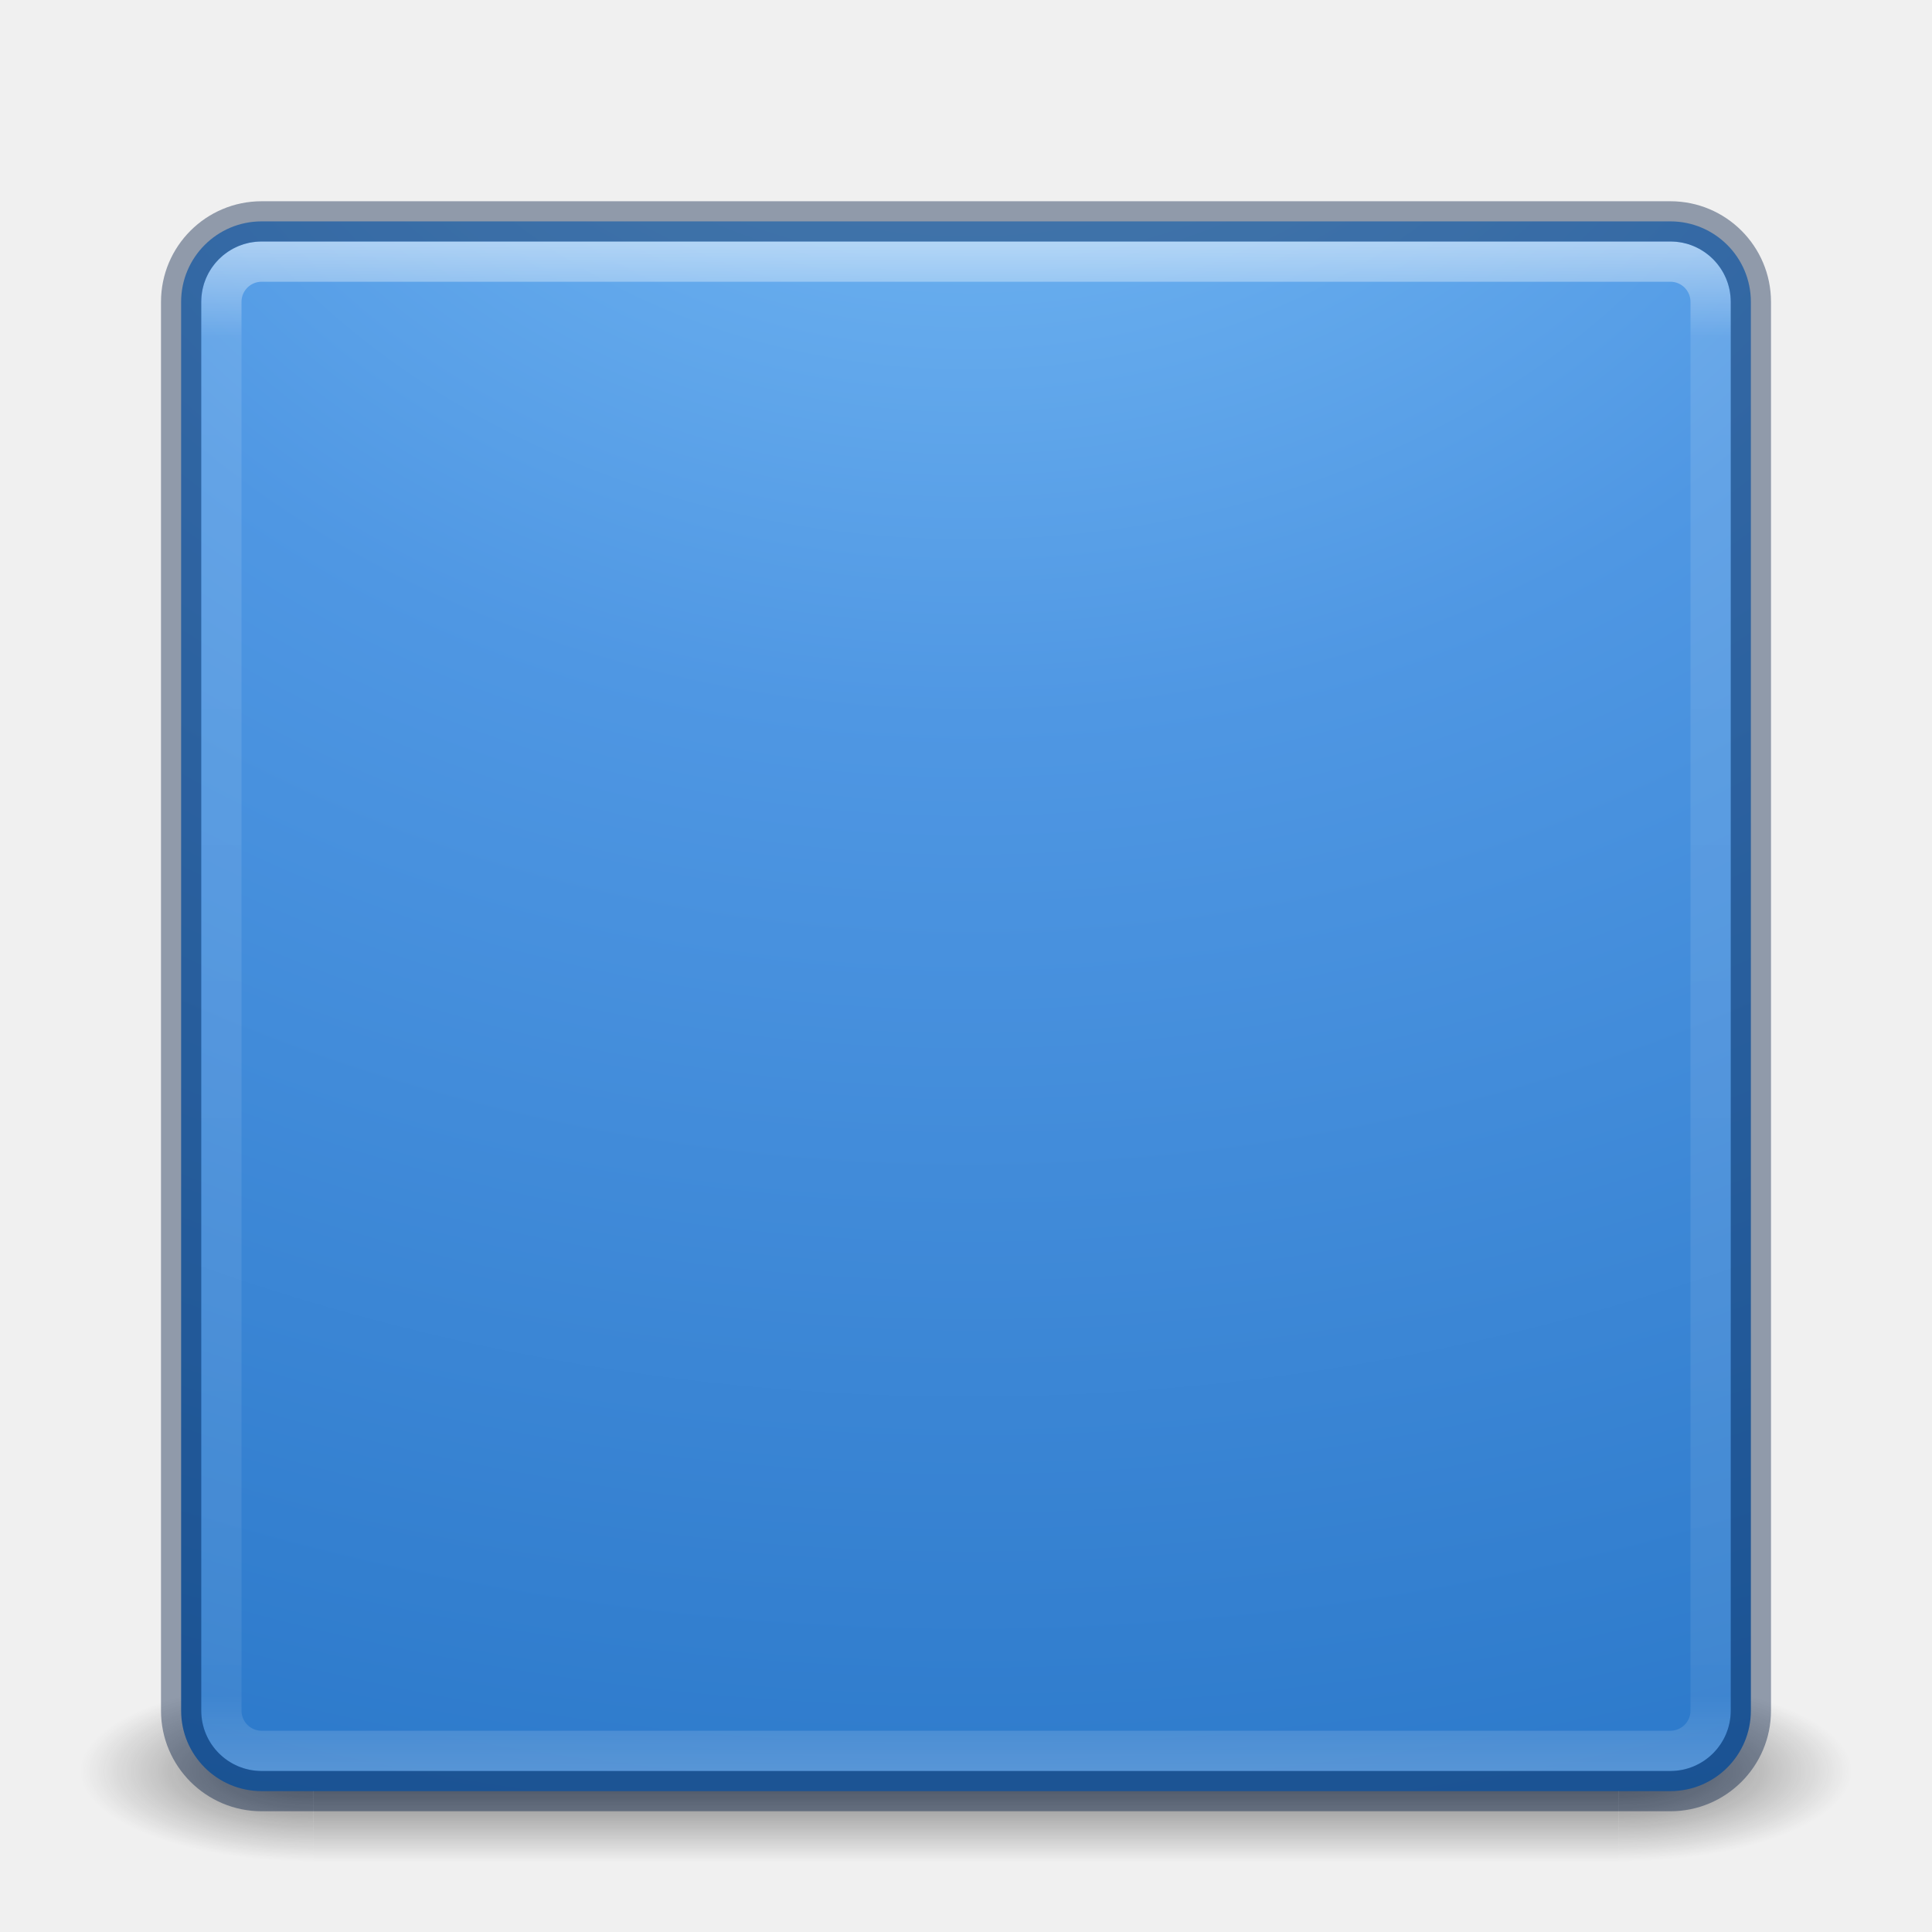
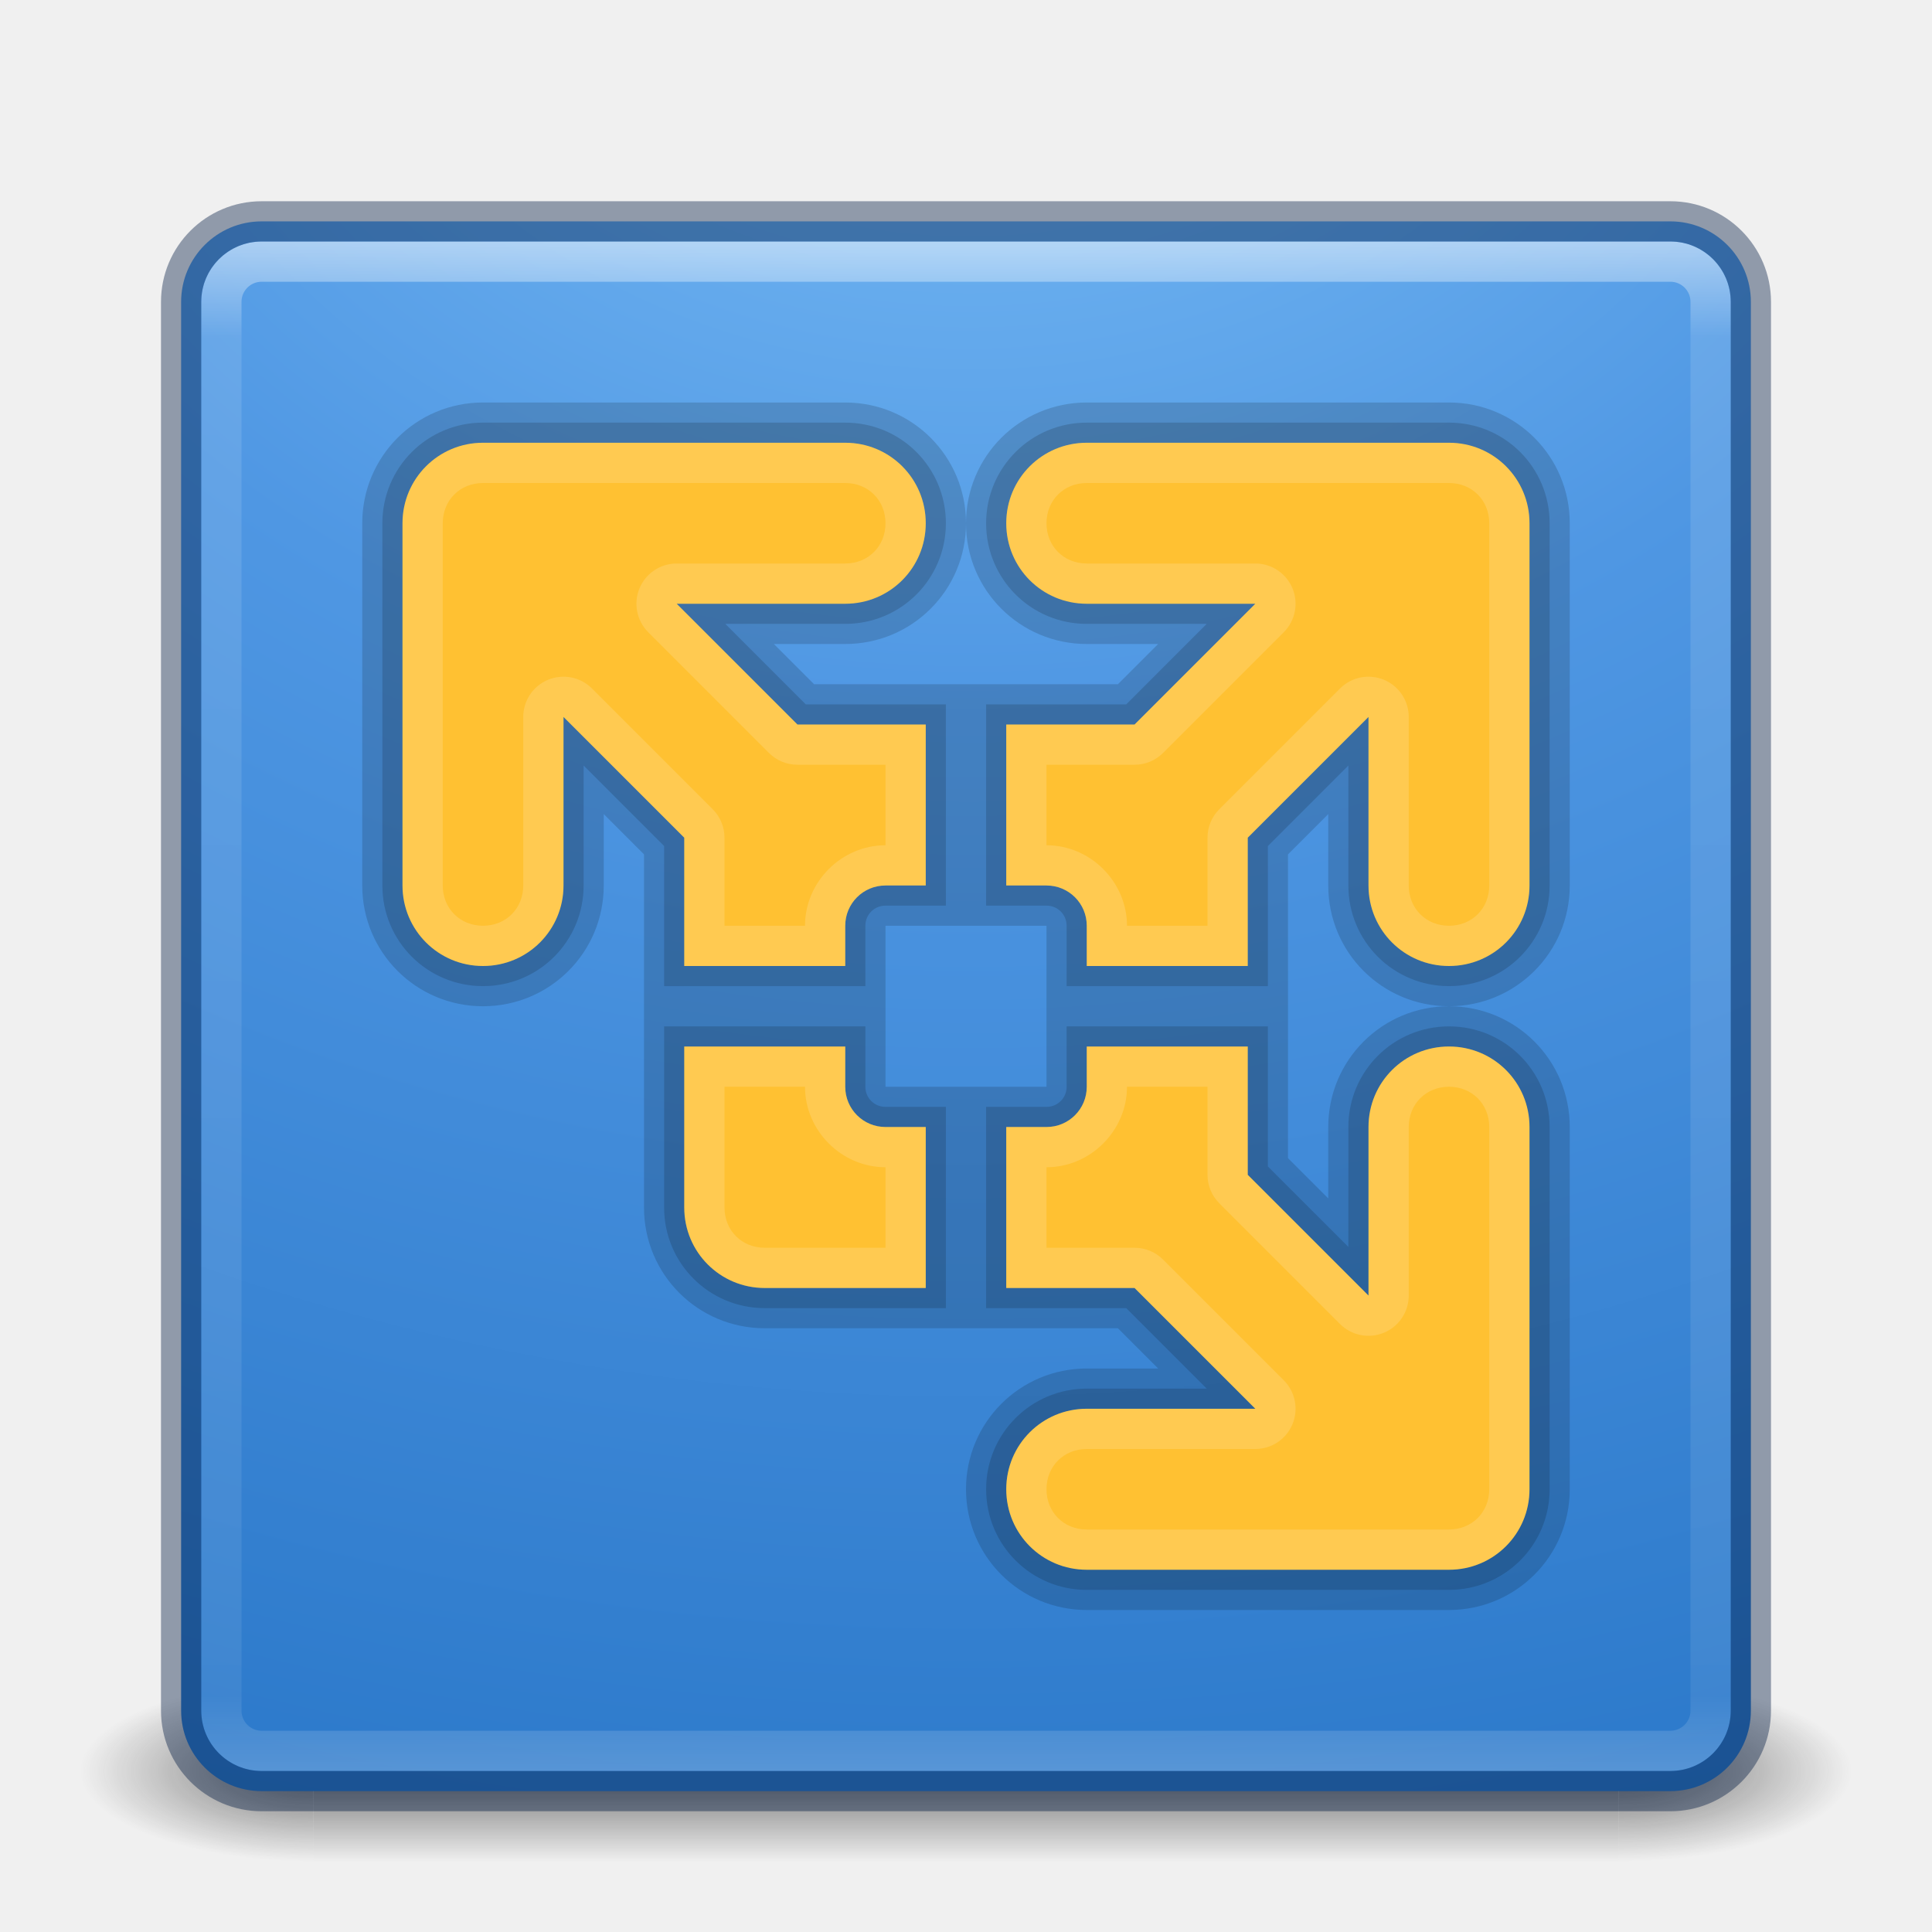
<svg xmlns="http://www.w3.org/2000/svg" xmlns:xlink="http://www.w3.org/1999/xlink" version="1.1" width="48" height="48" id="svg3143">
  <defs id="defs3145">
    <linearGradient x1="24" y1="5" x2="24" y2="43" id="linearGradient4181" xlink:href="#linearGradient3924-3" gradientUnits="userSpaceOnUse" gradientTransform="translate(5.3e-6,1.000001)" />
    <linearGradient id="linearGradient3924-3">
      <stop id="stop3926-7" style="stop-color:#ffffff;stop-opacity:1" offset="0" />
      <stop id="stop3928-3" style="stop-color:#ffffff;stop-opacity:0.235" offset="0.063" />
      <stop id="stop3930-7" style="stop-color:#ffffff;stop-opacity:0.157" offset="0.951" />
      <stop id="stop3932-1" style="stop-color:#ffffff;stop-opacity:0.392" offset="1" />
    </linearGradient>
    <linearGradient x1="167.983" y1="8.508" x2="167.983" y2="54.78" id="linearGradient4907-4" xlink:href="#linearGradient5803-2-7" gradientUnits="userSpaceOnUse" gradientTransform="matrix(0.7037037,0,0,0.7037037,-39.33337,2.481429)" />
    <linearGradient id="linearGradient5803-2-7">
      <stop id="stop5805-3-6" style="stop-color:#fffdf3;stop-opacity:1" offset="0" />
      <stop id="stop5807-0-0" style="stop-color:#fbebeb;stop-opacity:1" offset="1" />
    </linearGradient>
    <radialGradient cx="8.276" cy="9.994" r="12.672" fx="8.276" fy="9.994" id="radialGradient6305" xlink:href="#linearGradient3242" gradientUnits="userSpaceOnUse" gradientTransform="matrix(0,6.667758,-8.185877,0,105.8829,-59.46277)" />
    <linearGradient id="linearGradient3242">
      <stop id="stop3244" style="stop-color:#7ec1f8;stop-opacity:1;" offset="0" />
      <stop id="stop3246" style="stop-color:#4f97e3;stop-opacity:1;" offset="0.262" />
      <stop id="stop3248" style="stop-color:#2674c6;stop-opacity:1;" offset="0.661" />
      <stop id="stop3250" style="stop-color:#0b4169;stop-opacity:1;" offset="1" />
    </linearGradient>
    <radialGradient cx="4.993" cy="43.5" r="2.5" fx="4.993" fy="43.5" id="radialGradient3013" xlink:href="#linearGradient3688-166-749" gradientUnits="userSpaceOnUse" gradientTransform="matrix(2.003784,0,0,1.4,27.98813,-17.4)" />
    <linearGradient id="linearGradient3688-166-749">
      <stop id="stop2883" style="stop-color:#181818;stop-opacity:1" offset="0" />
      <stop id="stop2885" style="stop-color:#181818;stop-opacity:0" offset="1" />
    </linearGradient>
    <radialGradient cx="4.993" cy="43.5" r="2.5" fx="4.993" fy="43.5" id="radialGradient3015" xlink:href="#linearGradient3688-464-309" gradientUnits="userSpaceOnUse" gradientTransform="matrix(2.003784,0,0,1.4,-20.01187,-104.4)" />
    <linearGradient id="linearGradient3688-464-309">
      <stop id="stop2889" style="stop-color:#181818;stop-opacity:1" offset="0" />
      <stop id="stop2891" style="stop-color:#181818;stop-opacity:0" offset="1" />
    </linearGradient>
    <linearGradient id="linearGradient3702-501-757">
      <stop id="stop2895" style="stop-color:#181818;stop-opacity:0" offset="0" />
      <stop id="stop2897" style="stop-color:#181818;stop-opacity:1" offset="0.5" />
      <stop id="stop2899" style="stop-color:#181818;stop-opacity:0" offset="1" />
    </linearGradient>
    <linearGradient x1="25.058" y1="47.028" x2="25.058" y2="39.999" id="linearGradient3141" xlink:href="#linearGradient3702-501-757" gradientUnits="userSpaceOnUse" />
    <radialGradient xlink:href="#linearGradient3688-166-749" id="radialGradient3030" gradientUnits="userSpaceOnUse" gradientTransform="matrix(2.003784,0,0,1.4,27.98813,-17.4)" cx="4.993" cy="43.5" fx="4.993" fy="43.5" r="2.5" />
    <radialGradient xlink:href="#linearGradient3688-464-309" id="radialGradient3032" gradientUnits="userSpaceOnUse" gradientTransform="matrix(2.003784,0,0,1.4,-20.01187,-104.4)" cx="4.993" cy="43.5" fx="4.993" fy="43.5" r="2.5" />
    <linearGradient xlink:href="#linearGradient3702-501-757" id="linearGradient3034" gradientUnits="userSpaceOnUse" x1="25.058" y1="47.028" x2="25.058" y2="39.999" />
    <radialGradient xlink:href="#linearGradient3242" id="radialGradient3036" gradientUnits="userSpaceOnUse" gradientTransform="matrix(0,6.667758,-8.185877,0,105.8829,-59.46277)" cx="8.276" cy="9.994" fx="8.276" fy="9.994" r="12.672" />
    <linearGradient xlink:href="#linearGradient5803-2-7" id="linearGradient3038" gradientUnits="userSpaceOnUse" gradientTransform="matrix(0.7037037,0,0,0.7037037,-39.33337,2.481429)" x1="167.983" y1="8.508" x2="167.983" y2="54.78" />
    <linearGradient xlink:href="#linearGradient3924-3" id="linearGradient3040" gradientUnits="userSpaceOnUse" gradientTransform="translate(5.3e-6,1.000001)" x1="24" y1="5" x2="24" y2="43" />
    <linearGradient xlink:href="#linearGradient3924-3" id="linearGradient3044" gradientUnits="userSpaceOnUse" gradientTransform="translate(5.3e-6,1.000001)" x1="24" y1="5" x2="24" y2="43" />
    <linearGradient xlink:href="#linearGradient5803-2-7" id="linearGradient3048" gradientUnits="userSpaceOnUse" gradientTransform="matrix(0.7037037,0,0,0.7037037,-39.33337,2.481429)" x1="167.983" y1="8.508" x2="167.983" y2="54.78" />
    <radialGradient xlink:href="#linearGradient3242" id="radialGradient3053" gradientUnits="userSpaceOnUse" gradientTransform="matrix(0,6.667758,-8.185877,0,105.8829,-59.46277)" cx="8.276" cy="9.994" fx="8.276" fy="9.994" r="12.672" />
    <linearGradient xlink:href="#linearGradient3242" id="linearGradient3822" x1="-96.894" y1="-41.815" x2="-99.389" y2="194.266" gradientUnits="userSpaceOnUse" gradientTransform="matrix(0.3264458,0,0,0.3264458,55.82158,18.11697)" />
    <linearGradient xlink:href="#linearGradient2867-449-88-871-390-598-476-591-434-148" id="linearGradient3058" gradientUnits="userSpaceOnUse" x1="23" y1="20" x2="23" y2="41" />
    <linearGradient id="linearGradient2867-449-88-871-390-598-476-591-434-148">
      <stop offset="0" style="stop-color:#51cfee;stop-opacity:1" id="stop4627" />
      <stop offset="0.262" style="stop-color:#49a3d2;stop-opacity:1" id="stop4629" />
      <stop offset="0.705" style="stop-color:#3470b4;stop-opacity:1" id="stop4631" />
      <stop offset="1" style="stop-color:#1b5699;stop-opacity:1" id="stop4633" />
    </linearGradient>
    <linearGradient xlink:href="#linearGradient3332-412-419-652-471-761-410-156-661-505" id="linearGradient3060" gradientUnits="userSpaceOnUse" x1="35" y1="32.036" x2="35" y2="18" />
    <linearGradient id="linearGradient3332-412-419-652-471-761-410-156-661-505">
      <stop offset="0" style="stop-color:#205286;stop-opacity:1;" id="stop8032" />
      <stop offset="1" style="stop-color:#5492be;stop-opacity:1;" id="stop8034" />
    </linearGradient>
    <linearGradient xlink:href="#linearGradient2238" id="linearGradient3062" gradientUnits="userSpaceOnUse" x1="32.817" y1="19.819" x2="32.817" y2="30.185" />
    <linearGradient id="linearGradient2238">
      <stop offset="0" style="stop-color:#ffffff;stop-opacity:1" id="stop2240" />
      <stop offset="1" style="stop-color:#ffffff;stop-opacity:0" id="stop2242" />
    </linearGradient>
    <linearGradient y2="30.185" x2="32.817" y1="19.819" x1="32.817" gradientUnits="userSpaceOnUse" id="linearGradient3093" xlink:href="#linearGradient2238" />
    <linearGradient xlink:href="#linearGradient2238" id="linearGradient3075" gradientUnits="userSpaceOnUse" x1="32.817" y1="19.819" x2="32.817" y2="30.185" gradientTransform="translate(0.5226127,-0.8467863)" />
    <clipPath id="clipPath-929888831">
      <g transform="translate(0,-1004.362)" id="g17">
        <path style="fill:#1890d0" d="m -24,13 c 0,1.105 -0.672,2 -1.5,2 -0.828,0 -1.5,-0.895 -1.5,-2 0,-1.105 0.672,-2 1.5,-2 0.828,0 1.5,0.895 1.5,2 z" transform="matrix(15.33333,0,0,11.5,415,878.8622)" id="path19" />
      </g>
    </clipPath>
    <linearGradient id="linear0" gradientUnits="userSpaceOnUse" x1="24.737" y1="38.11" x2="24.701" y2="9.03">
      <stop stop-color="#fbbf19" stop-opacity="1" id="stop22" />
      <stop offset="1" stop-color="#ffeb37" stop-opacity="1" id="stop24" />
    </linearGradient>
+     <linearGradient id="linearGradient3916">
+       <stop style="stop-color:#ffd201;stop-opacity:1;" offset="0" id="stop3918" />
+       <stop style="stop-color:#fffa01;stop-opacity:1;" offset="1" id="stop3920" />
+     </linearGradient>
  </defs>
  <g style="opacity:0.6" id="g3712-5" transform="matrix(1.157895,0,0,0.6428571,-3.789476,16.03572)">
    <rect style="fill:url(#radialGradient3030);fill-opacity:1;stroke:none" id="rect2801-3" y="40" x="38" height="7" width="5" />
    <rect style="fill:url(#radialGradient3032);fill-opacity:1;stroke:none" id="rect3696-6" transform="scale(-1,-1)" y="-47" x="-10" height="7" width="5" />
    <rect style="fill:url(#linearGradient3034);fill-opacity:1;stroke:none" id="rect3700-4" y="40" x="10" height="7" width="28" />
  </g>
  <rect style="color:#000000;fill:url(#radialGradient3053);fill-opacity:1;fill-rule:nonzero;stroke:none;stroke-width:1;marker:none;visibility:visible;display:inline;overflow:visible;enable-background:accumulate" id="rect5505-21" y="5.5" x="4.5" ry="2" rx="2" height="39" width="39" />
-   <g style="fill:none;stroke:#000000;stroke-opacity:1;stroke-width:1;stroke-miterlimit:4;stroke-dasharray:none;opacity:0.15" id="g4280">
-     <g style="fill:none;fill-opacity:1;stroke:#000000;stroke-opacity:1;stroke-width:0.923;stroke-miterlimit:4;stroke-dasharray:none" id="g4282" transform="matrix(1.083333,0,0,1.083333,-1.999999,-1.299999)">
-       <g style="fill:none;fill-opacity:1;stroke:#000000;stroke-opacity:1;stroke-width:0.923;stroke-miterlimit:4;stroke-dasharray:none" id="g4284" clip-path="url(#clipPath-929888831)">
-         <g style="fill:none;fill-opacity:1;stroke:#000000;stroke-opacity:1;stroke-width:0.923;stroke-miterlimit:4;stroke-dasharray:none" id="g4286">
-           <path id="path4288" d="m 18,25 0,3 c 0,1 1,2 2,2 l 3,0 0,-3 -1,0 c -0.664,0.031 -0.996,-0.301 -1,-1 l 0,-1 m 6,0 0,1 c 0.031,0.664 -0.301,0.996 -1,1 l -1,0 0,3 3,0 2,2 -3,0 c -1,0 -2,1 -2,2 0,1 1,2 2,2 l 7,0 c 1,0 2,-1 2,-2 l 0,-7 c 0,-1 -1,-2 -2,-2 -1,0 -2,1 -2,2 l 0,3 -2,-2 0,-3" style="fill:none;fill-opacity:1;fill-rule:nonzero;stroke:#000000;stroke-opacity:1;stroke-width:0.923;stroke-miterlimit:4;stroke-dasharray:none" />
-         </g>
+   <path style="color:#000000;display:inline;overflow:visible;visibility:visible;fill:none;fill-opacity:1;fill-rule:nonzero;stroke:#000000;stroke-width:1;marker:none;enable-background:new;stroke-opacity:1;opacity:0.15;stroke-miterlimit:4;stroke-dasharray:none" d="m 12,11 c -1.108,0 -2,0.892 -2,2 l 0,9 c 0,1.108 0.892,2 2,2 1.108,0 2,-0.892 2,-2 l 0,-4.188 3,3 0,3.188 4,0 0,-1 c 0,-0.554 0.446,-1 1,-1 l 1,0 0,-4 -3.188,0 -3,-3 L 21,15 c 1.108,0 2,-0.892 2,-2 0,-1.108 -0.892,-2 -2,-2 l -9,0 z m 15,0 c -1.108,0 -2,0.892 -2,2 0,1.108 0.892,2 2,2 l 4.188,0 -3,3 -3.188,0 0,4 1,0 c 0.554,0 1,0.446 1,1 l 0,1 4,0 0,-3.188 3,-3 L 34,22 c 0,1.108 0.892,2 2,2 1.108,0 2,-0.892 2,-2 l 0,-9 c 0,-1.108 -0.892,-2 -2,-2 l -9,0 z m -10,15 0,4 c 0,1.108 0.892,2 2,2 l 4,0 0,-4 -1,0 c -0.554,0 -1,-0.446 -1,-1 l 0,-1 -4,0 z m 10,0 0,1 c 0,0.554 -0.446,1 -1,1 l -1,0 0,4 3.188,0 3,3 L 27,35 c -1.108,0 -2,0.892 -2,2 0,1.108 0.892,2 2,2 l 9,0 c 1.108,0 2,-0.892 2,-2 l 0,-9 c 0,-1.108 -0.892,-2 -2,-2 -1.108,0 -2,0.892 -2,2 l 0,4.188 -3,-3 L 31,26 27,26 Z" id="path4414" />
+   <path id="path4412" d="m 12,11 c -1.108,0 -2,0.892 -2,2 l 0,9 c 0,1.108 0.892,2 2,2 1.108,0 2,-0.892 2,-2 l 0,-4.188 3,3 0,3.188 4,0 0,-1 c 0,-0.554 0.446,-1 1,-1 l 1,0 0,-4 -3.188,0 -3,-3 L 21,15 c 1.108,0 2,-0.892 2,-2 0,-1.108 -0.892,-2 -2,-2 l -9,0 z m 15,0 c -1.108,0 -2,0.892 -2,2 0,1.108 0.892,2 2,2 l 4.188,0 -3,3 -3.188,0 0,4 1,0 c 0.554,0 1,0.446 1,1 l 0,1 4,0 0,-3.188 3,-3 L 34,22 c 0,1.108 0.892,2 2,2 1.108,0 2,-0.892 2,-2 l 0,-9 c 0,-1.108 -0.892,-2 -2,-2 l -9,0 z m -10,15 0,4 c 0,1.108 0.892,2 2,2 l 4,0 0,-4 -1,0 c -0.554,0 -1,-0.446 -1,-1 l 0,-1 -4,0 z m 10,0 0,1 c 0,0.554 -0.446,1 -1,1 l -1,0 0,4 3.188,0 3,3 L 27,35 c -1.108,0 -2,0.892 -2,2 0,1.108 0.892,2 2,2 l 9,0 c 1.108,0 2,-0.892 2,-2 l 0,-9 c 0,-1.108 -0.892,-2 -2,-2 -1.108,0 -2,0.892 -2,2 l 0,4.188 -3,-3 L 31,26 27,26 Z" style="color:#000000;display:inline;overflow:visible;visibility:visible;fill:none;fill-opacity:1;fill-rule:nonzero;stroke:#000000;stroke-width:2;marker:none;enable-background:new;stroke-opacity:1;opacity:0.15" />
+   <rect style="opacity:0.5;fill:none;stroke:url(#linearGradient3044);stroke-width:1;stroke-linecap:round;stroke-linejoin:round;stroke-miterlimit:4;stroke-opacity:1;stroke-dasharray:none;stroke-dashoffset:0" id="rect6741-2" y="6.5" x="5.5" ry="1" rx="1" height="37" width="37" />
+   <rect style="opacity:0.4;color:#000000;fill:none;stroke:#001841;stroke-width:1;stroke-linecap:round;stroke-linejoin:round;stroke-miterlimit:4;stroke-opacity:1;stroke-dasharray:none;stroke-dashoffset:0;marker:none;visibility:visible;display:inline;overflow:visible;enable-background:accumulate" id="rect5505-21-1" y="5.5" x="4.5" ry="2" rx="2" height="39" width="39" />
+   <g style="fill:#ffc239;fill-opacity:1" id="g4224" transform="matrix(1.082639,0,0,-1.078494,-1.975016,50.82578)">
+     <g style="fill:#ffc239;fill-opacity:1" id="g4226" clip-path="url(#clipPath-929888831)">
+       <g style="fill:#ffc239;fill-opacity:1" id="g4228" />
+     </g>
+   </g>
+   <g transform="matrix(-1.082639,0,0,-1.078494,49.97502,50.82578)" id="g4232" style="fill:#ffc239;fill-opacity:1">
+     <g clip-path="url(#clipPath-929888831)" id="g4234" style="fill:#ffc239;fill-opacity:1">
+       <g id="g4236" style="fill:#ffc239;fill-opacity:1" />
+     </g>
+   </g>
+   <g id="g4294" transform="matrix(0.9993594,0,0,0.9955329,0.02203664,0.4684097)" style="fill:none;stroke:#ffffff;stroke-opacity:1;stroke-width:2.005;stroke-miterlimit:4;stroke-dasharray:none;stroke-linejoin:round;stroke-linecap:round;opacity:0.15">
+     <g style="fill:none;fill-opacity:1;stroke:#ffffff;stroke-opacity:1;stroke-width:1.851;stroke-miterlimit:4;stroke-dasharray:none;stroke-linejoin:round;stroke-linecap:round" id="g4296" transform="matrix(1.083333,0,0,1.083333,-1.999999,-1.299999)">
+       <g style="fill:none;fill-opacity:1;stroke:#ffffff;stroke-opacity:1;stroke-width:1.851;stroke-miterlimit:4;stroke-dasharray:none;stroke-linejoin:round;stroke-linecap:round" id="g4298" clip-path="url(#clipPath-929888831)">
+         <g style="fill:none;fill-opacity:1;stroke:#ffffff;stroke-opacity:1;stroke-width:1.851;stroke-miterlimit:4;stroke-dasharray:none;stroke-linejoin:round;stroke-linecap:round" id="g4300" />
      </g>
    </g>
-     <g transform="matrix(1.083333,0,0,-1.083333,-1.998333,50.58333)" id="g4290" style="fill:none;fill-opacity:1;stroke:#000000;stroke-opacity:1;stroke-width:0.923;stroke-miterlimit:4;stroke-dasharray:none">
-       <g clip-path="url(#clipPath-929888831)" id="g4292" style="fill:none;fill-opacity:1;stroke:#000000;stroke-opacity:1;stroke-width:0.923;stroke-miterlimit:4;stroke-dasharray:none">
-         <g id="g4294" style="fill:none;fill-opacity:1;stroke:#000000;stroke-opacity:1;stroke-width:0.923;stroke-miterlimit:4;stroke-dasharray:none">
-           <path style="fill:none;fill-opacity:1;fill-rule:nonzero;stroke:#000000;stroke-opacity:1;stroke-width:0.923;stroke-miterlimit:4;stroke-dasharray:none" d="m 27,25 0,1 c 0.031,0.664 -0.301,0.996 -1,1 l -1,0 0,3 3,0 2,2 -3,0 c -1,0 -2,1 -2,2 0,1 1,2 2,2 l 7,0 c 1,0 2,-1 2,-2 l 0,-7 c 0,-1 -1,-2 -2,-2 -1,0 -2,1 -2,2 l 0,3 -2,-2 0,-3" id="path4296" />
-         </g>
+     <g transform="matrix(1.083333,0,0,-1.083333,-1.998333,50.58333)" id="g4304" style="fill:none;fill-opacity:1;stroke:#ffffff;stroke-opacity:1;stroke-width:1.851;stroke-miterlimit:4;stroke-dasharray:none;stroke-linejoin:round;stroke-linecap:round">
+       <g clip-path="url(#clipPath-929888831)" id="g4306" style="fill:none;fill-opacity:1;stroke:#ffffff;stroke-opacity:1;stroke-width:1.851;stroke-miterlimit:4;stroke-dasharray:none;stroke-linejoin:round;stroke-linecap:round">
+         <g id="g4308" style="fill:none;fill-opacity:1;stroke:#ffffff;stroke-opacity:1;stroke-width:1.851;stroke-miterlimit:4;stroke-dasharray:none;stroke-linejoin:round;stroke-linecap:round" />
      </g>
    </g>
-     <g style="fill:none;fill-opacity:1;stroke:#000000;stroke-opacity:1;stroke-width:0.923;stroke-miterlimit:4;stroke-dasharray:none" id="g4298" transform="matrix(-1.083333,0,0,-1.083333,49.985,50.58333)">
-       <g style="fill:none;fill-opacity:1;stroke:#000000;stroke-opacity:1;stroke-width:0.923;stroke-miterlimit:4;stroke-dasharray:none" id="g4300" clip-path="url(#clipPath-929888831)">
-         <g style="fill:none;fill-opacity:1;stroke:#000000;stroke-opacity:1;stroke-width:0.923;stroke-miterlimit:4;stroke-dasharray:none" id="g4302">
-           <path id="path4304" d="m 27,25 0,1 c 0.031,0.664 -0.301,0.996 -1,1 l -1,0 0,3 3,0 2,2 -3,0 c -1,0 -2,1 -2,2 0,1 1,2 2,2 l 7,0 c 1,0 2,-1 2,-2 l 0,-7 c 0,-1 -1,-2 -2,-2 -1,0 -2,1 -2,2 l 0,3 -2,-2 0,-3" style="fill:none;fill-opacity:1;fill-rule:nonzero;stroke:#000000;stroke-opacity:1;stroke-width:0.923;stroke-miterlimit:4;stroke-dasharray:none" />
-         </g>
+     <g style="fill:none;fill-opacity:1;stroke:#ffffff;stroke-opacity:1;stroke-width:1.851;stroke-miterlimit:4;stroke-dasharray:none;stroke-linejoin:round;stroke-linecap:round" id="g4310" transform="matrix(-1.083333,0,0,-1.083333,49.985,50.58333)">
+       <g style="fill:none;fill-opacity:1;stroke:#ffffff;stroke-opacity:1;stroke-width:1.851;stroke-miterlimit:4;stroke-dasharray:none;stroke-linejoin:round;stroke-linecap:round" id="g4312" clip-path="url(#clipPath-929888831)">
+         <g style="fill:none;fill-opacity:1;stroke:#ffffff;stroke-opacity:1;stroke-width:1.851;stroke-miterlimit:4;stroke-dasharray:none;stroke-linejoin:round;stroke-linecap:round" id="g4314" />
      </g>
    </g>
  </g>
-   <g id="g4254" style="fill:none;stroke:#000000;stroke-opacity:1;stroke-width:2;stroke-miterlimit:4;stroke-dasharray:none;opacity:0.15">
-     <g transform="matrix(1.083333,0,0,1.083333,-1.999999,-1.299999)" id="g4256" style="fill:none;fill-opacity:1;stroke:#000000;stroke-opacity:1;stroke-width:1.846;stroke-miterlimit:4;stroke-dasharray:none">
-       <g clip-path="url(#clipPath-929888831)" id="g4258" style="fill:none;fill-opacity:1;stroke:#000000;stroke-opacity:1;stroke-width:1.846;stroke-miterlimit:4;stroke-dasharray:none">
-         <g id="g4260" style="fill:none;fill-opacity:1;stroke:#000000;stroke-opacity:1;stroke-width:1.846;stroke-miterlimit:4;stroke-dasharray:none">
-           <path style="fill:none;fill-opacity:1;fill-rule:nonzero;stroke:#000000;stroke-opacity:1;stroke-width:1.846;stroke-miterlimit:4;stroke-dasharray:none" d="m 18,25 0,3 c 0,1 1,2 2,2 l 3,0 0,-3 -1,0 c -0.664,0.031 -0.996,-0.301 -1,-1 l 0,-1 m 6,0 0,1 c 0.031,0.664 -0.301,0.996 -1,1 l -1,0 0,3 3,0 2,2 -3,0 c -1,0 -2,1 -2,2 0,1 1,2 2,2 l 7,0 c 1,0 2,-1 2,-2 l 0,-7 c 0,-1 -1,-2 -2,-2 -1,0 -2,1 -2,2 l 0,3 -2,-2 0,-3" id="path4262" />
-         </g>
-       </g>
-     </g>
-     <g style="fill:none;fill-opacity:1;stroke:#000000;stroke-opacity:1;stroke-width:1.846;stroke-miterlimit:4;stroke-dasharray:none" id="g4264" transform="matrix(1.083333,0,0,-1.083333,-1.998333,50.58333)">
-       <g style="fill:none;fill-opacity:1;stroke:#000000;stroke-opacity:1;stroke-width:1.846;stroke-miterlimit:4;stroke-dasharray:none" id="g4266" clip-path="url(#clipPath-929888831)">
-         <g style="fill:none;fill-opacity:1;stroke:#000000;stroke-opacity:1;stroke-width:1.846;stroke-miterlimit:4;stroke-dasharray:none" id="g4268">
-           <path id="path4270" d="m 27,25 0,1 c 0.031,0.664 -0.301,0.996 -1,1 l -1,0 0,3 3,0 2,2 -3,0 c -1,0 -2,1 -2,2 0,1 1,2 2,2 l 7,0 c 1,0 2,-1 2,-2 l 0,-7 c 0,-1 -1,-2 -2,-2 -1,0 -2,1 -2,2 l 0,3 -2,-2 0,-3" style="fill:none;fill-opacity:1;fill-rule:nonzero;stroke:#000000;stroke-opacity:1;stroke-width:1.846;stroke-miterlimit:4;stroke-dasharray:none" />
-         </g>
-       </g>
-     </g>
-     <g transform="matrix(-1.083333,0,0,-1.083333,49.985,50.58333)" id="g4272" style="fill:none;fill-opacity:1;stroke:#000000;stroke-opacity:1;stroke-width:1.846;stroke-miterlimit:4;stroke-dasharray:none">
-       <g clip-path="url(#clipPath-929888831)" id="g4274" style="fill:none;fill-opacity:1;stroke:#000000;stroke-opacity:1;stroke-width:1.846;stroke-miterlimit:4;stroke-dasharray:none">
-         <g id="g4276" style="fill:none;fill-opacity:1;stroke:#000000;stroke-opacity:1;stroke-width:1.846;stroke-miterlimit:4;stroke-dasharray:none">
-           <path style="fill:none;fill-opacity:1;fill-rule:nonzero;stroke:#000000;stroke-opacity:1;stroke-width:1.846;stroke-miterlimit:4;stroke-dasharray:none" d="m 27,25 0,1 c 0.031,0.664 -0.301,0.996 -1,1 l -1,0 0,3 3,0 2,2 -3,0 c -1,0 -2,1 -2,2 0,1 1,2 2,2 l 7,0 c 1,0 2,-1 2,-2 l 0,-7 c 0,-1 -1,-2 -2,-2 -1,0 -2,1 -2,2 l 0,3 -2,-2 0,-3" id="path4278" />
-         </g>
-       </g>
-     </g>
-   </g>
-   <rect style="opacity:0.5;fill:none;stroke:url(#linearGradient3044);stroke-width:1;stroke-linecap:round;stroke-linejoin:round;stroke-miterlimit:4;stroke-opacity:1;stroke-dasharray:none;stroke-dashoffset:0" id="rect6741-2" y="6.5" x="5.5" ry="1" rx="1" height="37" width="37" />
-   <rect style="opacity:0.4;color:#000000;fill:none;stroke:#001841;stroke-width:1;stroke-linecap:round;stroke-linejoin:round;stroke-miterlimit:4;stroke-opacity:1;stroke-dasharray:none;stroke-dashoffset:0;marker:none;visibility:visible;display:inline;overflow:visible;enable-background:accumulate" id="rect5505-21-1" y="5.5" x="4.5" ry="2" rx="2" height="39" width="39" />
-   <g id="g4240">
-     <g style="fill:#ffc239;fill-opacity:1" id="g58" transform="matrix(1.083333,0,0,1.083333,-1.999999,-1.299999)">
-       <g style="fill:#ffc239;fill-opacity:1" id="g60" clip-path="url(#clipPath-929888831)">
-         <g style="fill:#ffc239;fill-opacity:1" id="g62">
-           <path id="path64" d="m 18,25 0,3 c 0,1 1,2 2,2 l 3,0 0,-3 -1,0 c -0.664,0.031 -0.996,-0.301 -1,-1 l 0,-1 m 6,0 0,1 c 0.031,0.664 -0.301,0.996 -1,1 l -1,0 0,3 3,0 2,2 -3,0 c -1,0 -2,1 -2,2 0,1 1,2 2,2 l 7,0 c 1,0 2,-1 2,-2 l 0,-7 c 0,-1 -1,-2 -2,-2 -1,0 -2,1 -2,2 l 0,3 -2,-2 0,-3" style="fill:#ffc239;fill-opacity:1;fill-rule:nonzero;stroke:none" />
-         </g>
-       </g>
-     </g>
-     <g transform="matrix(1.083333,0,0,-1.083333,-1.998333,50.58333)" id="g4224" style="fill:#ffc239;fill-opacity:1">
-       <g clip-path="url(#clipPath-929888831)" id="g4226" style="fill:#ffc239;fill-opacity:1">
-         <g id="g4228" style="fill:#ffc239;fill-opacity:1">
-           <path style="fill:#ffc239;fill-opacity:1;fill-rule:nonzero;stroke:none" d="m 27,25 0,1 c 0.031,0.664 -0.301,0.996 -1,1 l -1,0 0,3 3,0 2,2 -3,0 c -1,0 -2,1 -2,2 0,1 1,2 2,2 l 7,0 c 1,0 2,-1 2,-2 l 0,-7 c 0,-1 -1,-2 -2,-2 -1,0 -2,1 -2,2 l 0,3 -2,-2 0,-3" id="path4230" />
-         </g>
-       </g>
-     </g>
-     <g style="fill:#ffc239;fill-opacity:1" id="g4232" transform="matrix(-1.083333,0,0,-1.083333,49.985,50.58333)">
-       <g style="fill:#ffc239;fill-opacity:1" id="g4234" clip-path="url(#clipPath-929888831)">
-         <g style="fill:#ffc239;fill-opacity:1" id="g4236">
-           <path id="path4238" d="m 27,25 0,1 c 0.031,0.664 -0.301,0.996 -1,1 l -1,0 0,3 3,0 2,2 -3,0 c -1,0 -2,1 -2,2 0,1 1,2 2,2 l 7,0 c 1,0 2,-1 2,-2 l 0,-7 c 0,-1 -1,-2 -2,-2 -1,0 -2,1 -2,2 l 0,3 -2,-2 0,-3" style="fill:#ffc239;fill-opacity:1;fill-rule:nonzero;stroke:none" />
-         </g>
-       </g>
-     </g>
-   </g>
+   <path style="color:#000000;display:inline;overflow:visible;visibility:visible;fill:#ffc132;fill-opacity:1;fill-rule:nonzero;stroke:none;stroke-width:2;marker:none;enable-background:new" d="m 12,11 c -1.108,0 -2,0.892 -2,2 l 0,9 c 0,1.108 0.892,2 2,2 1.108,0 2,-0.892 2,-2 l 0,-4.188 3,3 0,3.188 4,0 0,-1 c 0,-0.554 0.446,-1 1,-1 l 1,0 0,-4 -3.188,0 -3,-3 L 21,15 c 1.108,0 2,-0.892 2,-2 0,-1.108 -0.892,-2 -2,-2 l -9,0 z m 15,0 c -1.108,0 -2,0.892 -2,2 0,1.108 0.892,2 2,2 l 4.188,0 -3,3 -3.188,0 0,4 1,0 c 0.554,0 1,0.446 1,1 l 0,1 4,0 0,-3.188 3,-3 L 34,22 c 0,1.108 0.892,2 2,2 1.108,0 2,-0.892 2,-2 l 0,-9 c 0,-1.108 -0.892,-2 -2,-2 l -9,0 z m -10,15 0,4 c 0,1.108 0.892,2 2,2 l 4,0 0,-4 -1,0 c -0.554,0 -1,-0.446 -1,-1 l 0,-1 -4,0 z m 10,0 0,1 c 0,0.554 -0.446,1 -1,1 l -1,0 0,4 3.188,0 3,3 L 27,35 c -1.108,0 -2,0.892 -2,2 0,1.108 0.892,2 2,2 l 9,0 c 1.108,0 2,-0.892 2,-2 l 0,-9 c 0,-1.108 -0.892,-2 -2,-2 -1.108,0 -2,0.892 -2,2 l 0,4.188 -3,-3 L 31,26 27,26 Z" id="rect3863" />
+   <path style="color:#000000;display:inline;overflow:visible;visibility:visible;fill:#ffffff;fill-opacity:1;fill-rule:nonzero;stroke:none;stroke-width:2;marker:none;enable-background:new;opacity:0.15" d="M 12 11 C 10.892 11 10 11.892 10 13 L 10 22 C 10 23.108 10.892 24 12 24 C 13.108 24 14 23.108 14 22 L 14 17.812 L 17 20.812 L 17 24 L 21 24 L 21 23 C 21 22.446 21.446 22 22 22 L 23 22 L 23 18 L 19.812 18 L 16.812 15 L 21 15 C 22.108 15 23 14.108 23 13 C 23 11.892 22.108 11 21 11 L 12 11 z M 27 11 C 25.892 11 25 11.892 25 13 C 25 14.108 25.892 15 27 15 L 31.188 15 L 28.188 18 L 25 18 L 25 22 L 26 22 C 26.554 22 27 22.446 27 23 L 27 24 L 31 24 L 31 20.812 L 34 17.812 L 34 22 C 34 23.108 34.892 24 36 24 C 37.108 24 38 23.108 38 22 L 38 13 C 38 11.892 37.108 11 36 11 L 27 11 z M 12 12 L 21 12 C 21.571 12 22 12.429 22 13 C 22 13.571 21.571 14 21 14 L 16.812 14 A 1 1 0 0 0 16.105 15.707 L 19.105 18.707 A 1 1 0 0 0 19.812 19 L 22 19 L 22 21 C 20.909 21 20 21.909 20 23 L 18 23 L 18 20.812 A 1 1 0 0 0 17.707 20.105 L 14.707 17.105 A 1 1 0 0 0 13 17.812 L 13 22 C 13 22.571 12.571 23 12 23 C 11.429 23 11 22.571 11 22 L 11 13 C 11 12.429 11.429 12 12 12 z M 27 12 L 36 12 C 36.571 12 37 12.429 37 13 L 37 22 C 37 22.571 36.571 23 36 23 C 35.429 23 35 22.571 35 22 L 35 17.812 A 1 1 0 0 0 33.293 17.105 L 30.293 20.105 A 1 1 0 0 0 30 20.812 L 30 23 L 28 23 C 28 21.909 27.091 21 26 21 L 26 19 L 28.188 19 A 1 1 0 0 0 28.895 18.707 L 31.895 15.707 A 1 1 0 0 0 31.188 14 L 27 14 C 26.429 14 26 13.571 26 13 C 26 12.429 26.429 12 27 12 z M 17 26 L 17 30 C 17 31.108 17.892 32 19 32 L 23 32 L 23 28 L 22 28 C 21.446 28 21 27.554 21 27 L 21 26 L 17 26 z M 27 26 L 27 27 C 27 27.554 26.554 28 26 28 L 25 28 L 25 32 L 28.188 32 L 31.188 35 L 27 35 C 25.892 35 25 35.892 25 37 C 25 38.108 25.892 39 27 39 L 36 39 C 37.108 39 38 38.108 38 37 L 38 28 C 38 26.892 37.108 26 36 26 C 34.892 26 34 26.892 34 28 L 34 32.188 L 31 29.188 L 31 26 L 27 26 z M 18 27 L 20 27 C 20 28.091 20.909 29 22 29 L 22 31 L 19 31 C 18.429 31 18 30.571 18 30 L 18 27 z M 28 27 L 30 27 L 30 29.188 A 1 1 0 0 0 30.293 29.895 L 33.293 32.895 A 1 1 0 0 0 35 32.188 L 35 28 C 35 27.429 35.429 27 36 27 C 36.571 27 37 27.429 37 28 L 37 37 C 37 37.571 36.571 38 36 38 L 27 38 C 26.429 38 26 37.571 26 37 C 26 36.429 26.429 36 27 36 L 31.188 36 A 1 1 0 0 0 31.895 34.293 L 28.895 31.293 A 1 1 0 0 0 28.188 31 L 26 31 L 26 29 C 27.091 29 28 28.091 28 27 z " id="path4405" />
</svg>
